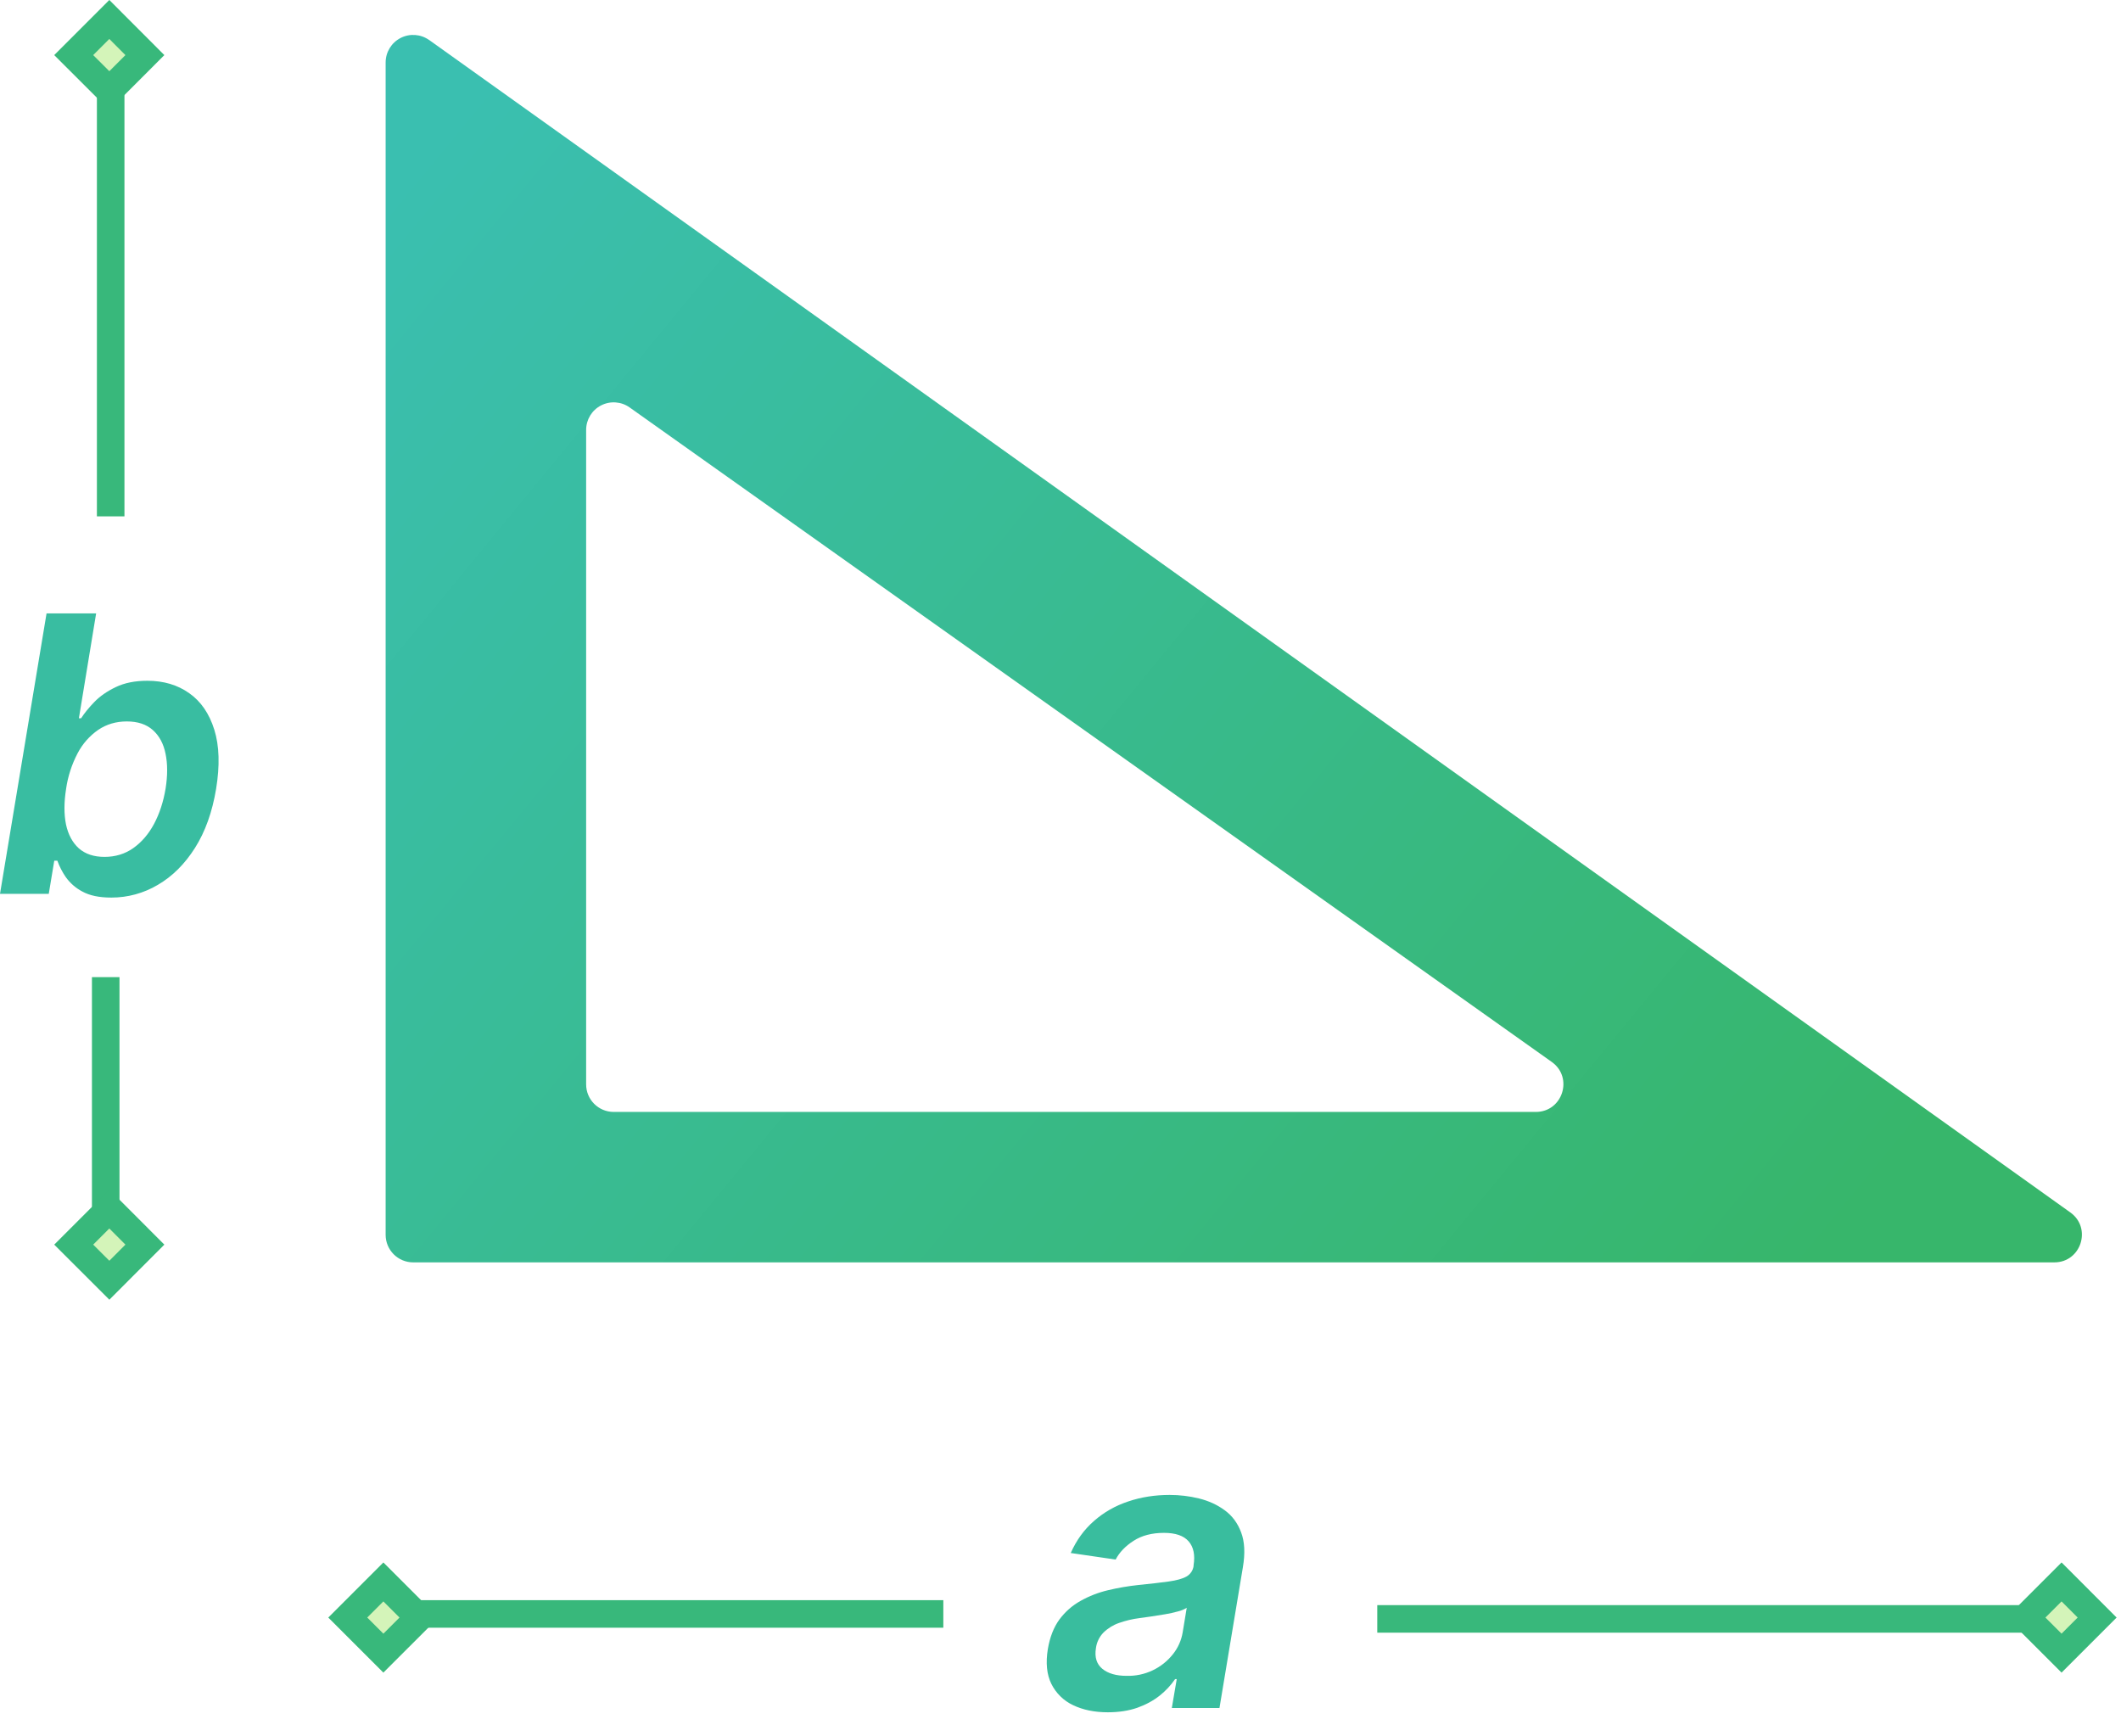
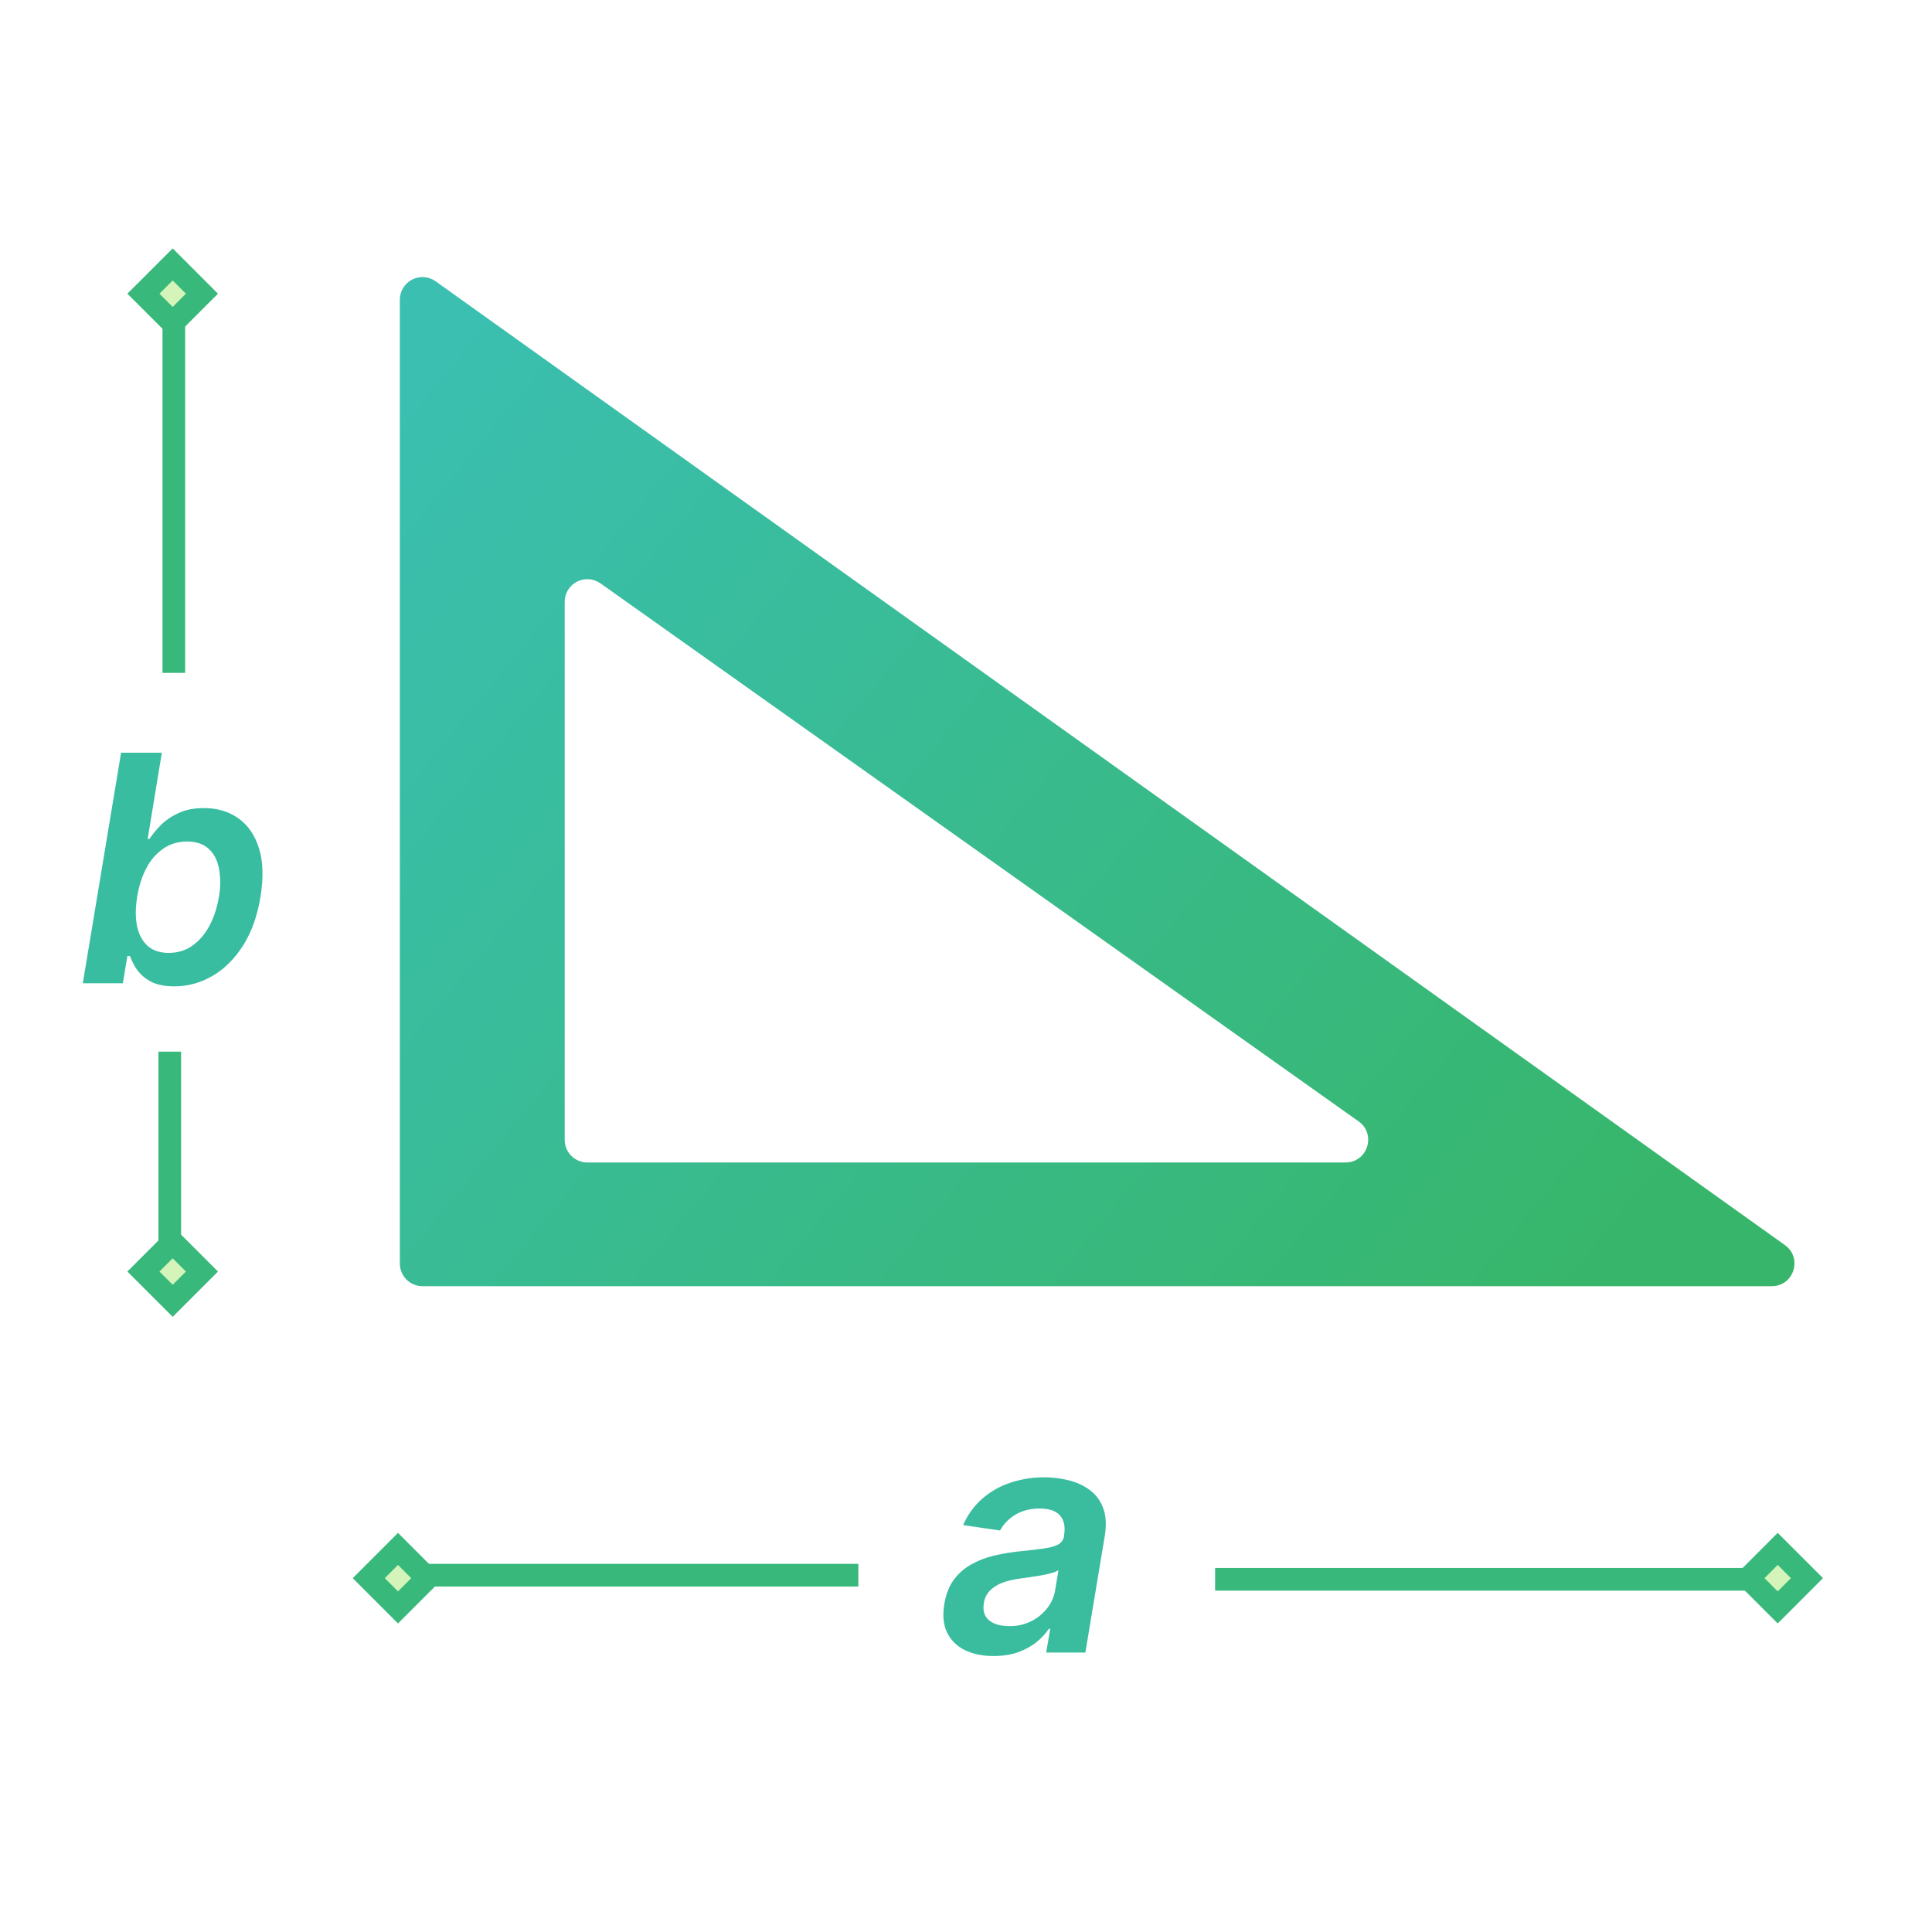
- <svg xmlns="http://www.w3.org/2000/svg" width="77" height="63" viewBox="0 0 77 63" fill="none">
-   <path fill-rule="evenodd" clip-rule="evenodd" d="M15.581 1.454A1 1 0 0 0 14 2.267v42.557a1 1 0 0 0 1 1h59.58c.972 0 1.372-1.248.58-1.813L15.582 1.453zm7.277 13.336a1 1 0 0 0-1.579.816v23.757a1 1 0 0 0 1 1h33.477c.974 0 1.373-1.251.578-1.815L22.858 14.79z" fill="url(#i32ofv9wba)" />
-   <path d="M40.219 62.156c-.484 0-.905-.087-1.263-.259a1.678 1.678 0 0 1-.79-.776c-.166-.34-.207-.762-.125-1.262.073-.431.213-.788.418-1.07.209-.281.464-.506.766-.675a3.83 3.83 0 0 1 .994-.388c.361-.086.73-.15 1.104-.19.457-.046.827-.089 1.108-.128.285-.04.5-.1.642-.18a.52.52 0 0 0 .258-.377v-.03c.06-.374 0-.664-.179-.87-.179-.206-.477-.308-.895-.308-.437 0-.805.096-1.103.288-.299.192-.516.42-.652.681l-1.63-.238c.205-.464.487-.852.845-1.164.358-.315.77-.55 1.238-.706.47-.159.973-.238 1.506-.238.365 0 .721.043 1.07.129.35.086.66.229.929.427.271.196.47.463.596.8.13.339.151.761.065 1.269l-.85 5.11h-1.73l.179-1.049h-.06a2.749 2.749 0 0 1-.557.597c-.229.182-.5.33-.815.443-.315.109-.671.164-1.069.164zm.681-1.323a2.067 2.067 0 0 0 1.685-.79 1.71 1.71 0 0 0 .349-.78l.149-.9a1.07 1.07 0 0 1-.309.129 4.52 4.52 0 0 1-.467.104c-.169.03-.336.056-.502.08-.166.023-.308.042-.428.06a3.6 3.6 0 0 0-.755.178 1.523 1.523 0 0 0-.562.348.995.995 0 0 0-.274.567c-.053.328.025.578.234.75.209.17.502.254.88.254z" fill="#39BD9E" />
-   <path d="m0 32.447 1.69-10.181h1.8l-.626 3.808h.08c.119-.186.28-.383.481-.592.206-.212.466-.392.781-.542.315-.152.696-.228 1.143-.228.59 0 1.098.15 1.522.452.424.298.727.74.91 1.327.182.584.203 1.3.064 2.148-.139.839-.394 1.551-.765 2.138-.372.587-.82 1.034-1.348 1.342a3.292 3.292 0 0 1-1.69.463c-.438 0-.789-.073-1.054-.22a1.715 1.715 0 0 1-.602-.526 2.574 2.574 0 0 1-.303-.592H1.97l-.2 1.203H0zm2.401-3.818c-.08.494-.08.927-.005 1.298.08.371.236.661.468.87.235.205.545.308.93.308.394 0 .742-.106 1.043-.318.305-.215.557-.509.756-.88.199-.375.338-.8.418-1.278.076-.474.076-.895 0-1.263-.073-.367-.227-.656-.463-.865-.232-.208-.547-.313-.944-.313-.388 0-.733.101-1.034.303a2.355 2.355 0 0 0-.751.85A4.002 4.002 0 0 0 2.4 28.63z" fill="#39BDA1" />
-   <path d="M14.246 58.586h20" stroke="#38B87B" />
-   <path fill="#D4F4B9" stroke="#38B87B" d="m13.918 57.424 1.293 1.293-1.293 1.292-1.293-1.292z" />
-   <path stroke="#38B87B" d="M50 58.766h26" />
-   <path fill="#D4F4B9" stroke="#38B87B" d="m74.842 57.424 1.292 1.293-1.292 1.292-1.293-1.292z" />
-   <path d="M3.838 44.852V35.47" stroke="#38B87B" />
-   <path fill="#D4F4B9" stroke="#38B87B" d="m2.676 45.18 1.293-1.293L5.26 45.18 3.97 46.472z" />
-   <path stroke="#38B87B" d="M4.018 18.744V.841" />
-   <path fill="#D4F4B9" stroke="#38B87B" d="M2.676 2 3.969.707 5.26 2 3.97 3.292z" />
+ <svg xmlns="http://www.w3.org/2000/svg" width="70" height="70" viewBox="0 0 70 70" fill="none">
+   <path fill-rule="evenodd" clip-rule="evenodd" d="M15.785 10.193a.82.82 0 0 0-1.298.668v34.92c0 .452.368.82.82.82h48.888c.798 0 1.126-1.025.476-1.489L15.785 10.193zm5.97 10.943a.82.82 0 0 0-1.295.67v19.493c0 .453.367.82.82.82H48.75c.8 0 1.127-1.026.475-1.489L21.756 21.136z" fill="url(#3t3haoxova)" />
+   <path d="M36 60.001c-.397 0-.742-.07-1.036-.212a1.377 1.377 0 0 1-.648-.636c-.136-.28-.17-.626-.102-1.036.06-.354.174-.646.342-.877a1.98 1.98 0 0 1 .629-.555c.25-.142.522-.248.815-.318.297-.071.599-.123.906-.155.375-.039.679-.074.91-.107.234-.032.409-.081.526-.146a.427.427 0 0 0 .212-.31v-.025c.049-.307 0-.545-.147-.714-.147-.168-.391-.253-.734-.253-.359 0-.66.08-.906.237a1.491 1.491 0 0 0-.534.559l-1.338-.196c.168-.38.4-.699.693-.955a2.917 2.917 0 0 1 1.016-.579 3.833 3.833 0 0 1 2.113-.09c.288.071.543.188.763.351.223.16.386.38.49.657.106.277.123.624.053 1.04l-.698 4.194h-1.42l.147-.861h-.049c-.117.174-.269.337-.456.49-.188.15-.411.27-.67.363-.258.09-.55.134-.877.134zm.56-1.085a1.696 1.696 0 0 0 1.383-.649c.151-.195.247-.409.285-.64l.122-.738a.879.879 0 0 1-.253.106 3.684 3.684 0 0 1-.383.085c-.139.025-.276.047-.412.066l-.351.049c-.226.03-.432.078-.62.147a1.251 1.251 0 0 0-.461.285.816.816 0 0 0-.224.465c-.044.27.02.475.191.616.172.139.412.208.722.208z" fill="#39BD9E" />
+   <path d="m3 35.626 1.387-8.354h1.477l-.514 3.124h.065a3.21 3.21 0 0 1 .396-.485c.168-.174.382-.323.64-.445.258-.125.571-.188.938-.188.484 0 .9.124 1.249.372.348.245.597.608.746 1.089.15.479.167 1.066.053 1.762-.114.688-.323 1.273-.628 1.754-.305.482-.673.849-1.106 1.102-.432.253-.894.38-1.387.38-.358 0-.647-.06-.864-.18a1.408 1.408 0 0 1-.494-.433 2.112 2.112 0 0 1-.249-.485h-.094l-.163.987H3zm1.97-3.133c-.065.405-.066.76-.004 1.065.066.304.193.542.384.714.193.168.447.253.763.253.323 0 .609-.087.856-.261.25-.177.457-.418.62-.723.163-.307.278-.656.343-1.048a2.873 2.873 0 0 0 0-1.036c-.06-.302-.186-.539-.38-.71-.19-.171-.448-.257-.775-.257-.318 0-.6.083-.848.249a1.933 1.933 0 0 0-.616.697c-.163.3-.277.652-.343 1.057z" fill="#39BDA1" />
+   <path d="M14.69 57.072H31.1" stroke="#38B87B" stroke-width=".821" />
+   <path fill="#D4F4B9" stroke="#38B87B" stroke-width=".821" d="m14.42 56.12 1.06 1.06-1.06 1.06-1.06-1.06z" />
+   <path stroke="#38B87B" stroke-width=".821" d="M44.026 57.221H65.36" />
+   <path fill="#D4F4B9" stroke="#38B87B" stroke-width=".821" d="m64.41 56.119 1.06 1.06-1.06 1.061-1.06-1.06z" />
+   <path d="M6.15 45.8v-7.697" stroke="#38B87B" stroke-width=".821" />
+   <path fill="#D4F4B9" stroke="#38B87B" stroke-width=".821" d="m5.196 46.07 1.06-1.06 1.061 1.06-1.06 1.061z" />
+   <path stroke="#38B87B" stroke-width=".821" d="M6.298 24.379V9.689" />
+   <path fill="#D4F4B9" stroke="#38B87B" stroke-width=".821" d="m5.196 10.641 1.061-1.06 1.06 1.06-1.06 1.06z" />
  <defs>
-     <linearGradient id="i32ofv9wba" x1="16.127" y1="4.693" x2="65.952" y2="45.681" gradientUnits="userSpaceOnUse">
+     <linearGradient id="3t3haoxova" x1="16.233" y1="12.851" x2="57.115" y2="46.483" gradientUnits="userSpaceOnUse">
      <stop stop-color="#3ABFB0" />
      <stop offset="1" stop-color="#37B66B" />
    </linearGradient>
  </defs>
</svg>
